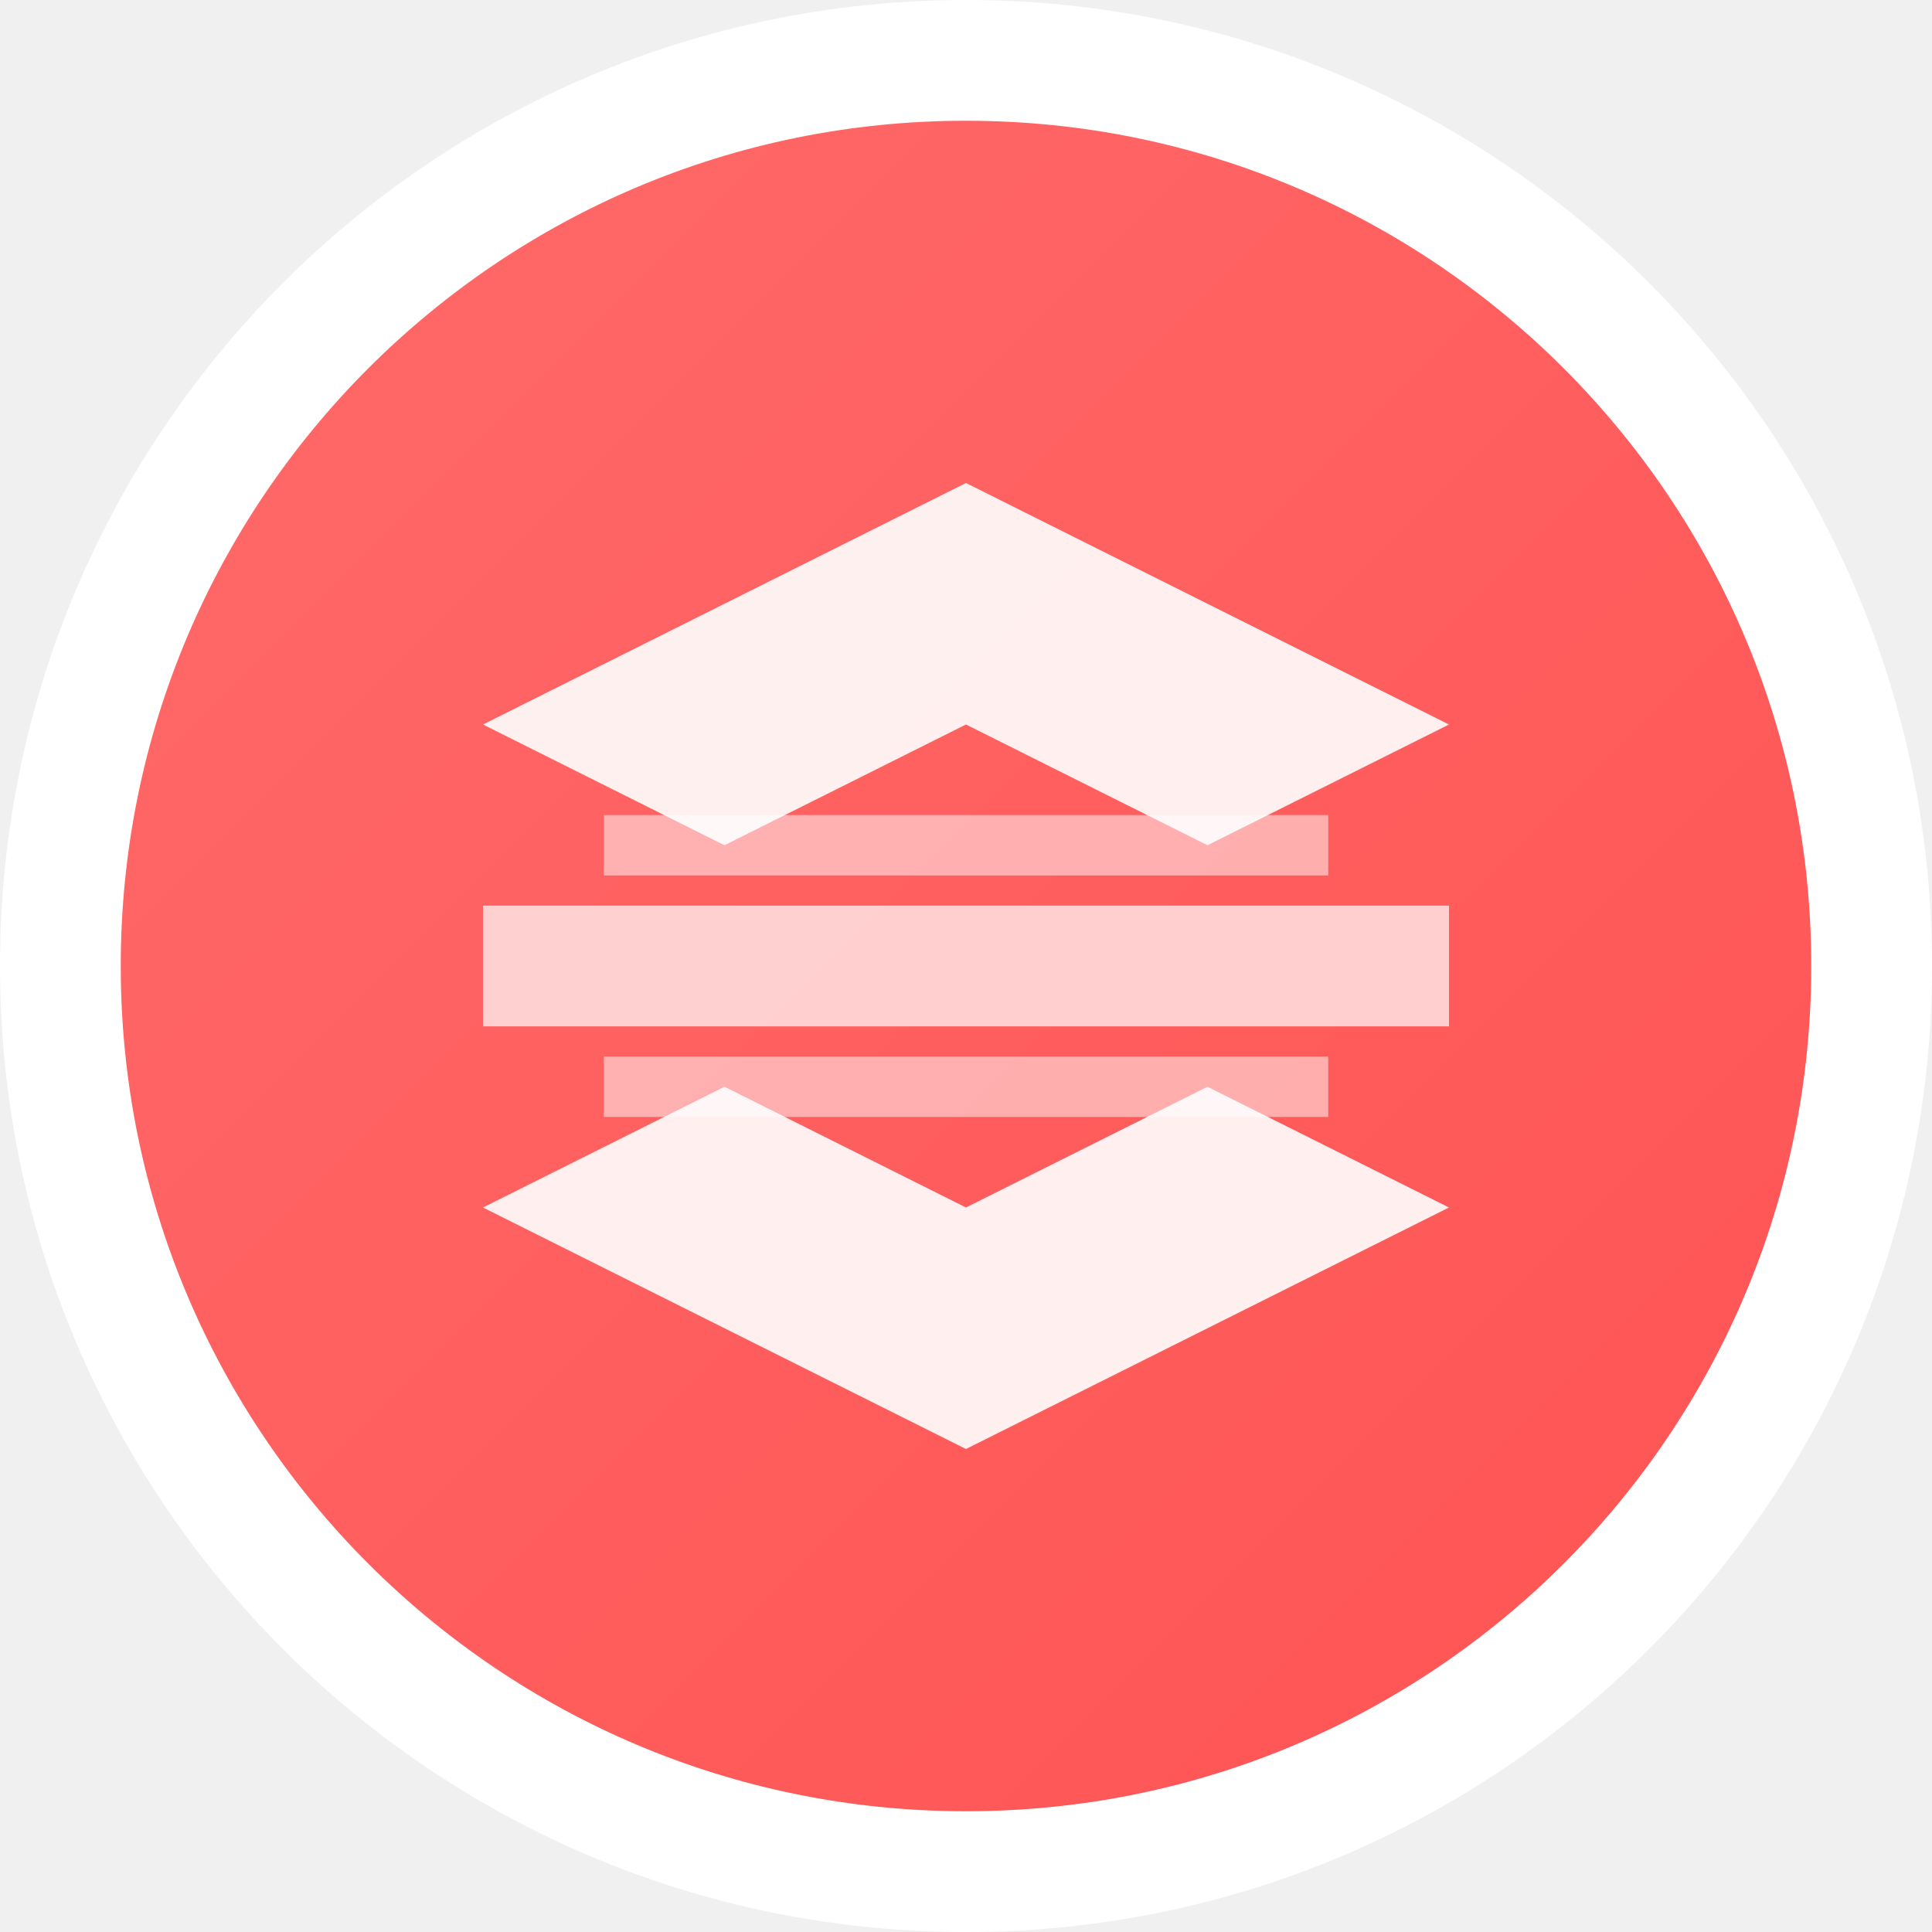
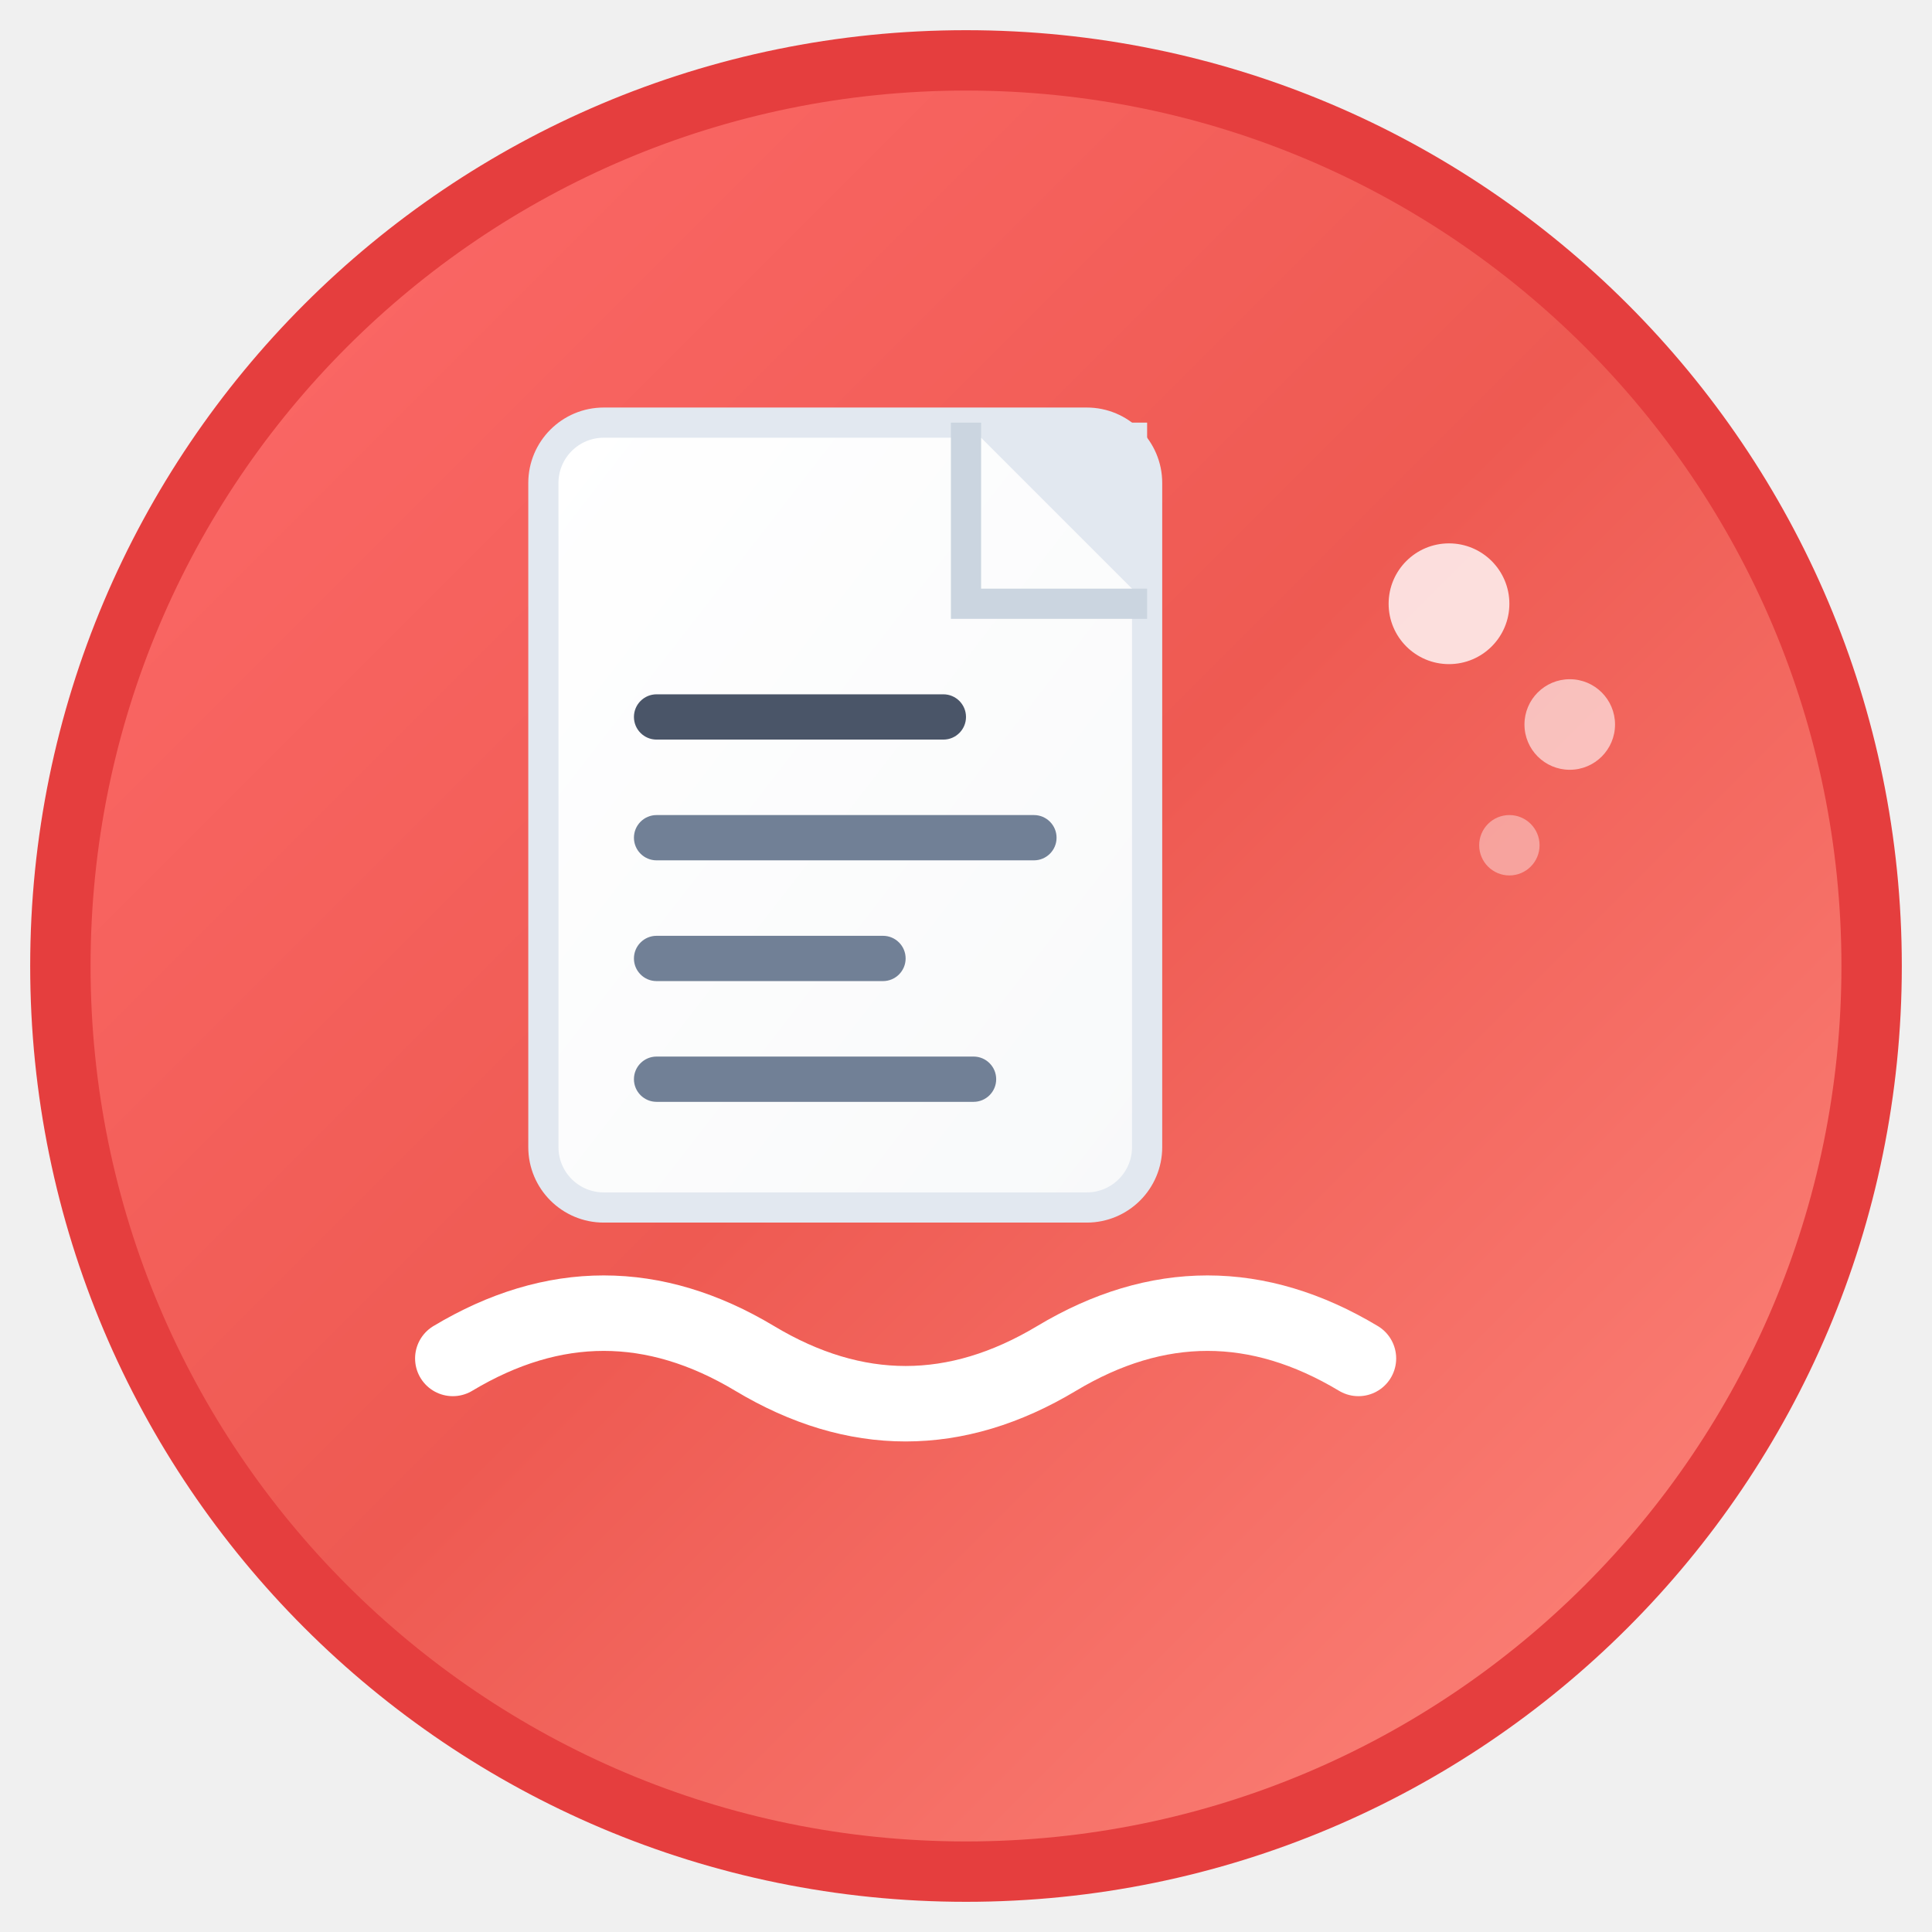
<svg xmlns="http://www.w3.org/2000/svg" width="32" height="32" viewBox="0 0 32 32">
-   <circle cx="16" cy="16" r="15" fill="url(#gradient)" stroke="#fff" stroke-width="2" />
-   <path d="M8 12 L16 8 L24 12 L20 14 L16 12 L12 14 Z" fill="white" opacity="0.9" />
-   <path d="M8 20 L16 24 L24 20 L20 18 L16 20 L12 18 Z" fill="white" opacity="0.9" />
-   <line x1="8" y1="16" x2="24" y2="16" stroke="white" stroke-width="2" opacity="0.7" />
-   <line x1="10" y1="14" x2="22" y2="14" stroke="white" stroke-width="1" opacity="0.5" />
-   <line x1="10" y1="18" x2="22" y2="18" stroke="white" stroke-width="1" opacity="0.5" />
  <defs>
-     <linearGradient id="gradient" x1="0%" y1="0%" x2="100%" y2="100%">
-       <stop offset="0%" style="stop-color:#FF6B6B;stop-opacity:1" />
-       <stop offset="100%" style="stop-color:#FF5252;stop-opacity:1" />
+     <linearGradient id="bgGradient" x1="0%" y1="0%" x2="100%" y2="100%">
+       <stop offset="0%" style="stop-color:#ff6b6b;stop-opacity:1" />
+       <stop offset="50%" style="stop-color:#ee5a52;stop-opacity:1" />
+       <stop offset="100%" style="stop-color:#ff8a80;stop-opacity:1" />
+     </linearGradient>
+     <linearGradient id="docGradient" x1="0%" y1="0%" x2="100%" y2="100%">
+       <stop offset="0%" style="stop-color:#ffffff;stop-opacity:1" />
+       <stop offset="100%" style="stop-color:#f8f9fa;stop-opacity:1" />
    </linearGradient>
  </defs>
+   <circle cx="16" cy="16" r="15" fill="url(#bgGradient)" stroke="#e53e3e" stroke-width="1" />
+   <rect x="9" y="7" width="10" height="13" rx="1" fill="url(#docGradient)" stroke="#e2e8f0" stroke-width="0.5" />
+   <path d="M16 7 L19 7 L19 10 L16 7 Z" fill="#e2e8f0" />
+   <path d="M16 7 L16 10 L19 10" stroke="#cbd5e0" stroke-width="0.5" fill="none" />
+   <rect x="10.5" y="11.5" width="5.5" height="0.75" rx="0.375" fill="#4a5568" />
+   <rect x="10.5" y="13.5" width="7" height="0.75" rx="0.375" fill="#718096" />
+   <rect x="10.5" y="15.5" width="4.5" height="0.75" rx="0.375" fill="#718096" />
+   <rect x="10.5" y="17.5" width="6" height="0.75" rx="0.375" fill="#718096" />
+   <path d="M7.5 22.5 Q10 21 12.5 22.5 Q15 24 17.5 22.5 Q20 21 22.5 22.5" stroke="#ffffff" stroke-width="1.25" stroke-linecap="round" fill="none" />
+   <circle cx="24" cy="10" r="1" fill="#ffffff" opacity="0.8" />
+   <circle cx="26" cy="12" r="0.75" fill="#ffffff" opacity="0.6" />
+   <circle cx="25" cy="14" r="0.5" fill="#ffffff" opacity="0.4" />
</svg>
